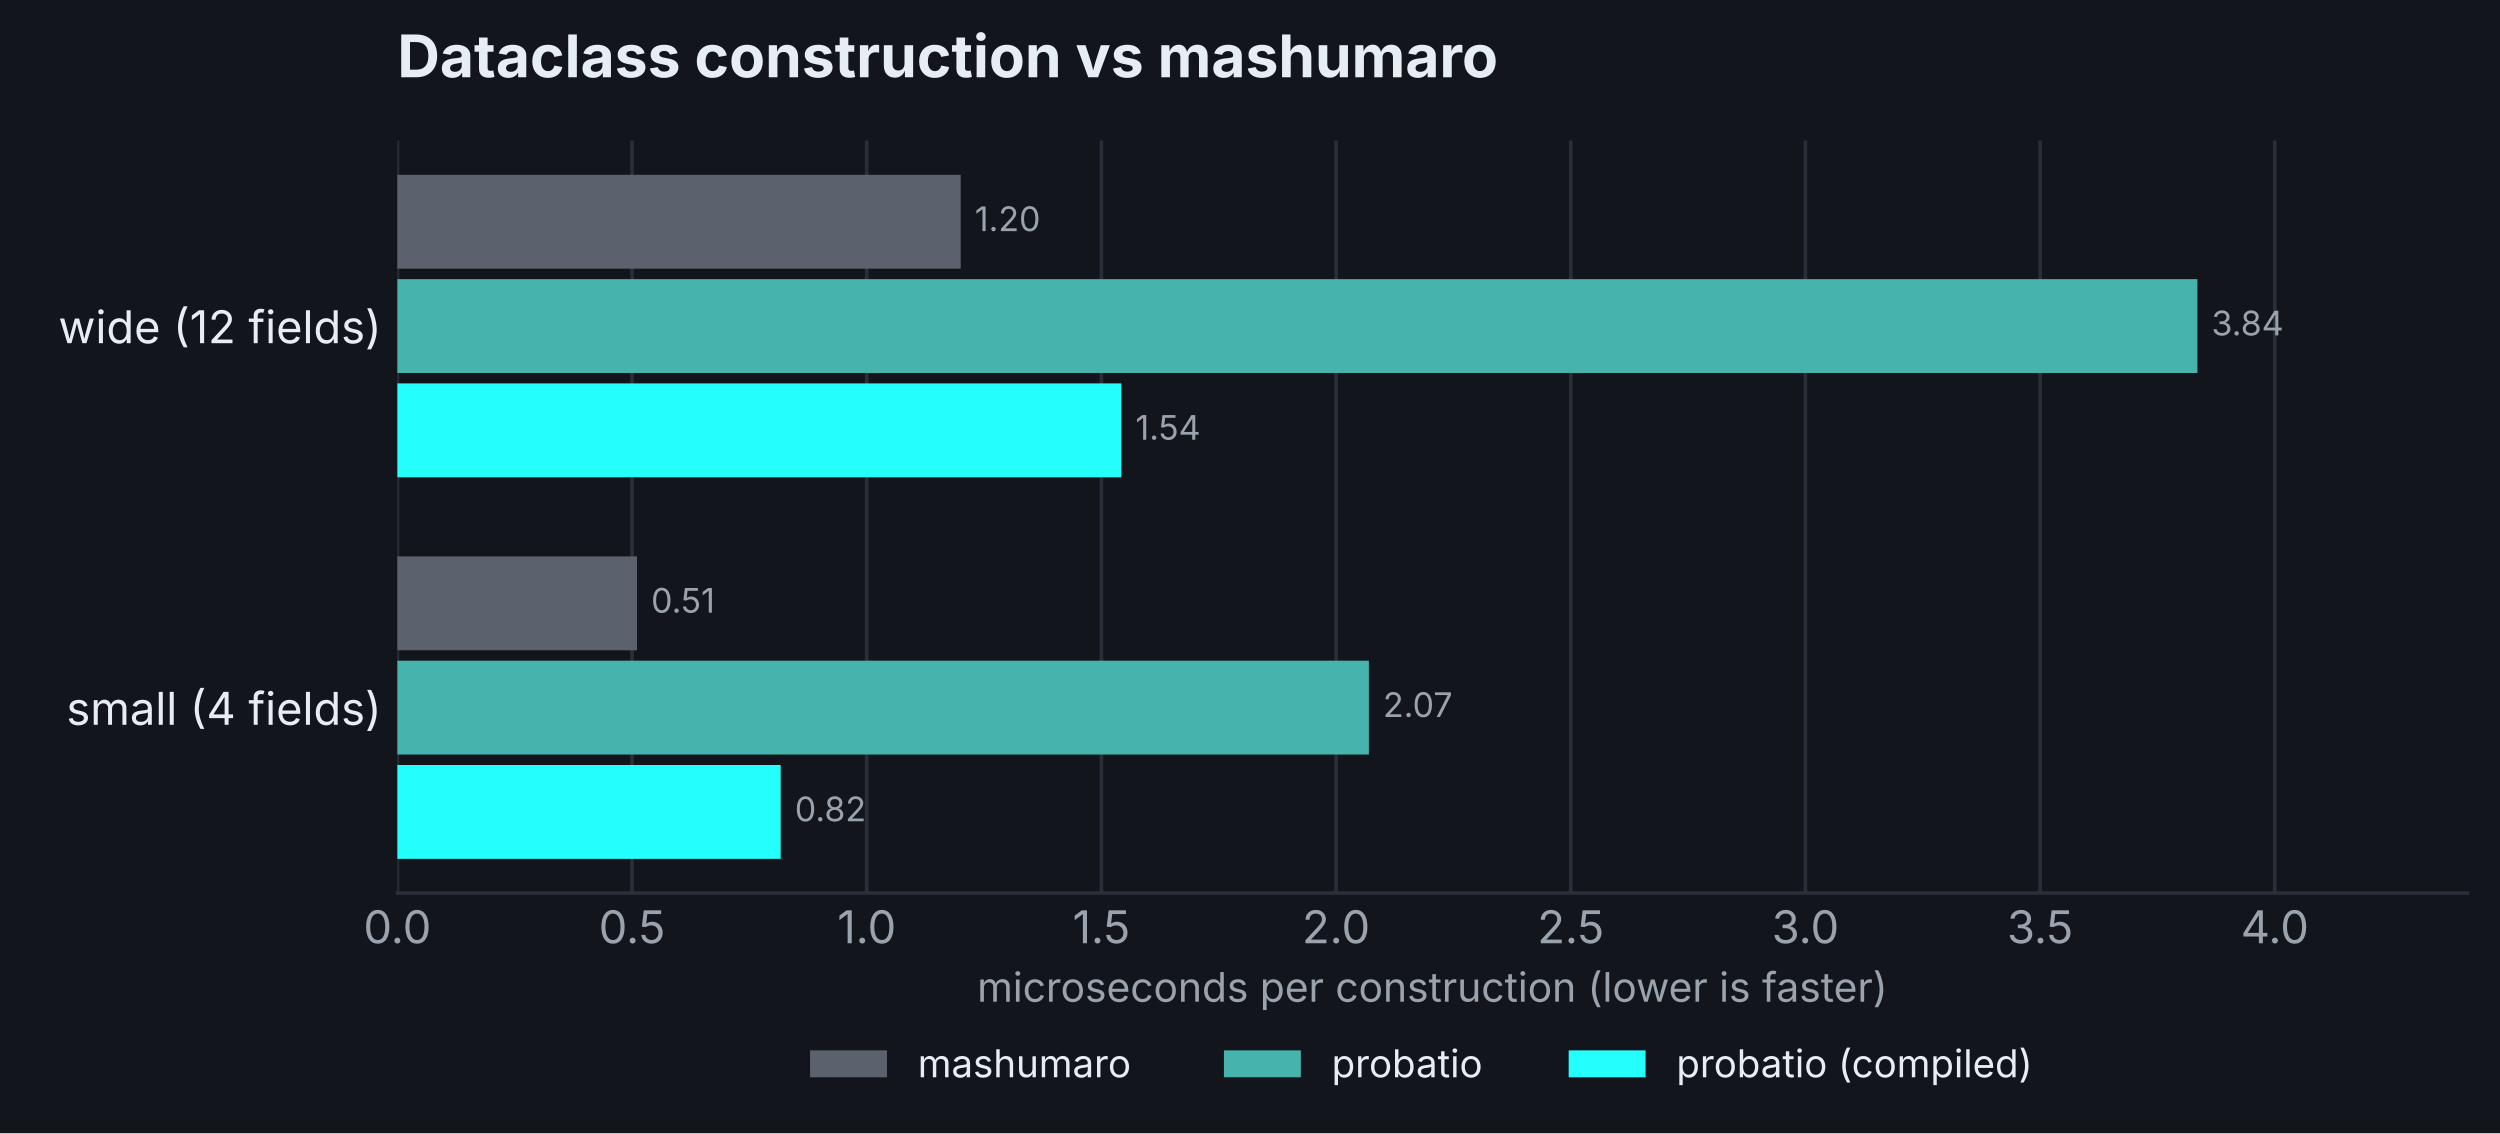
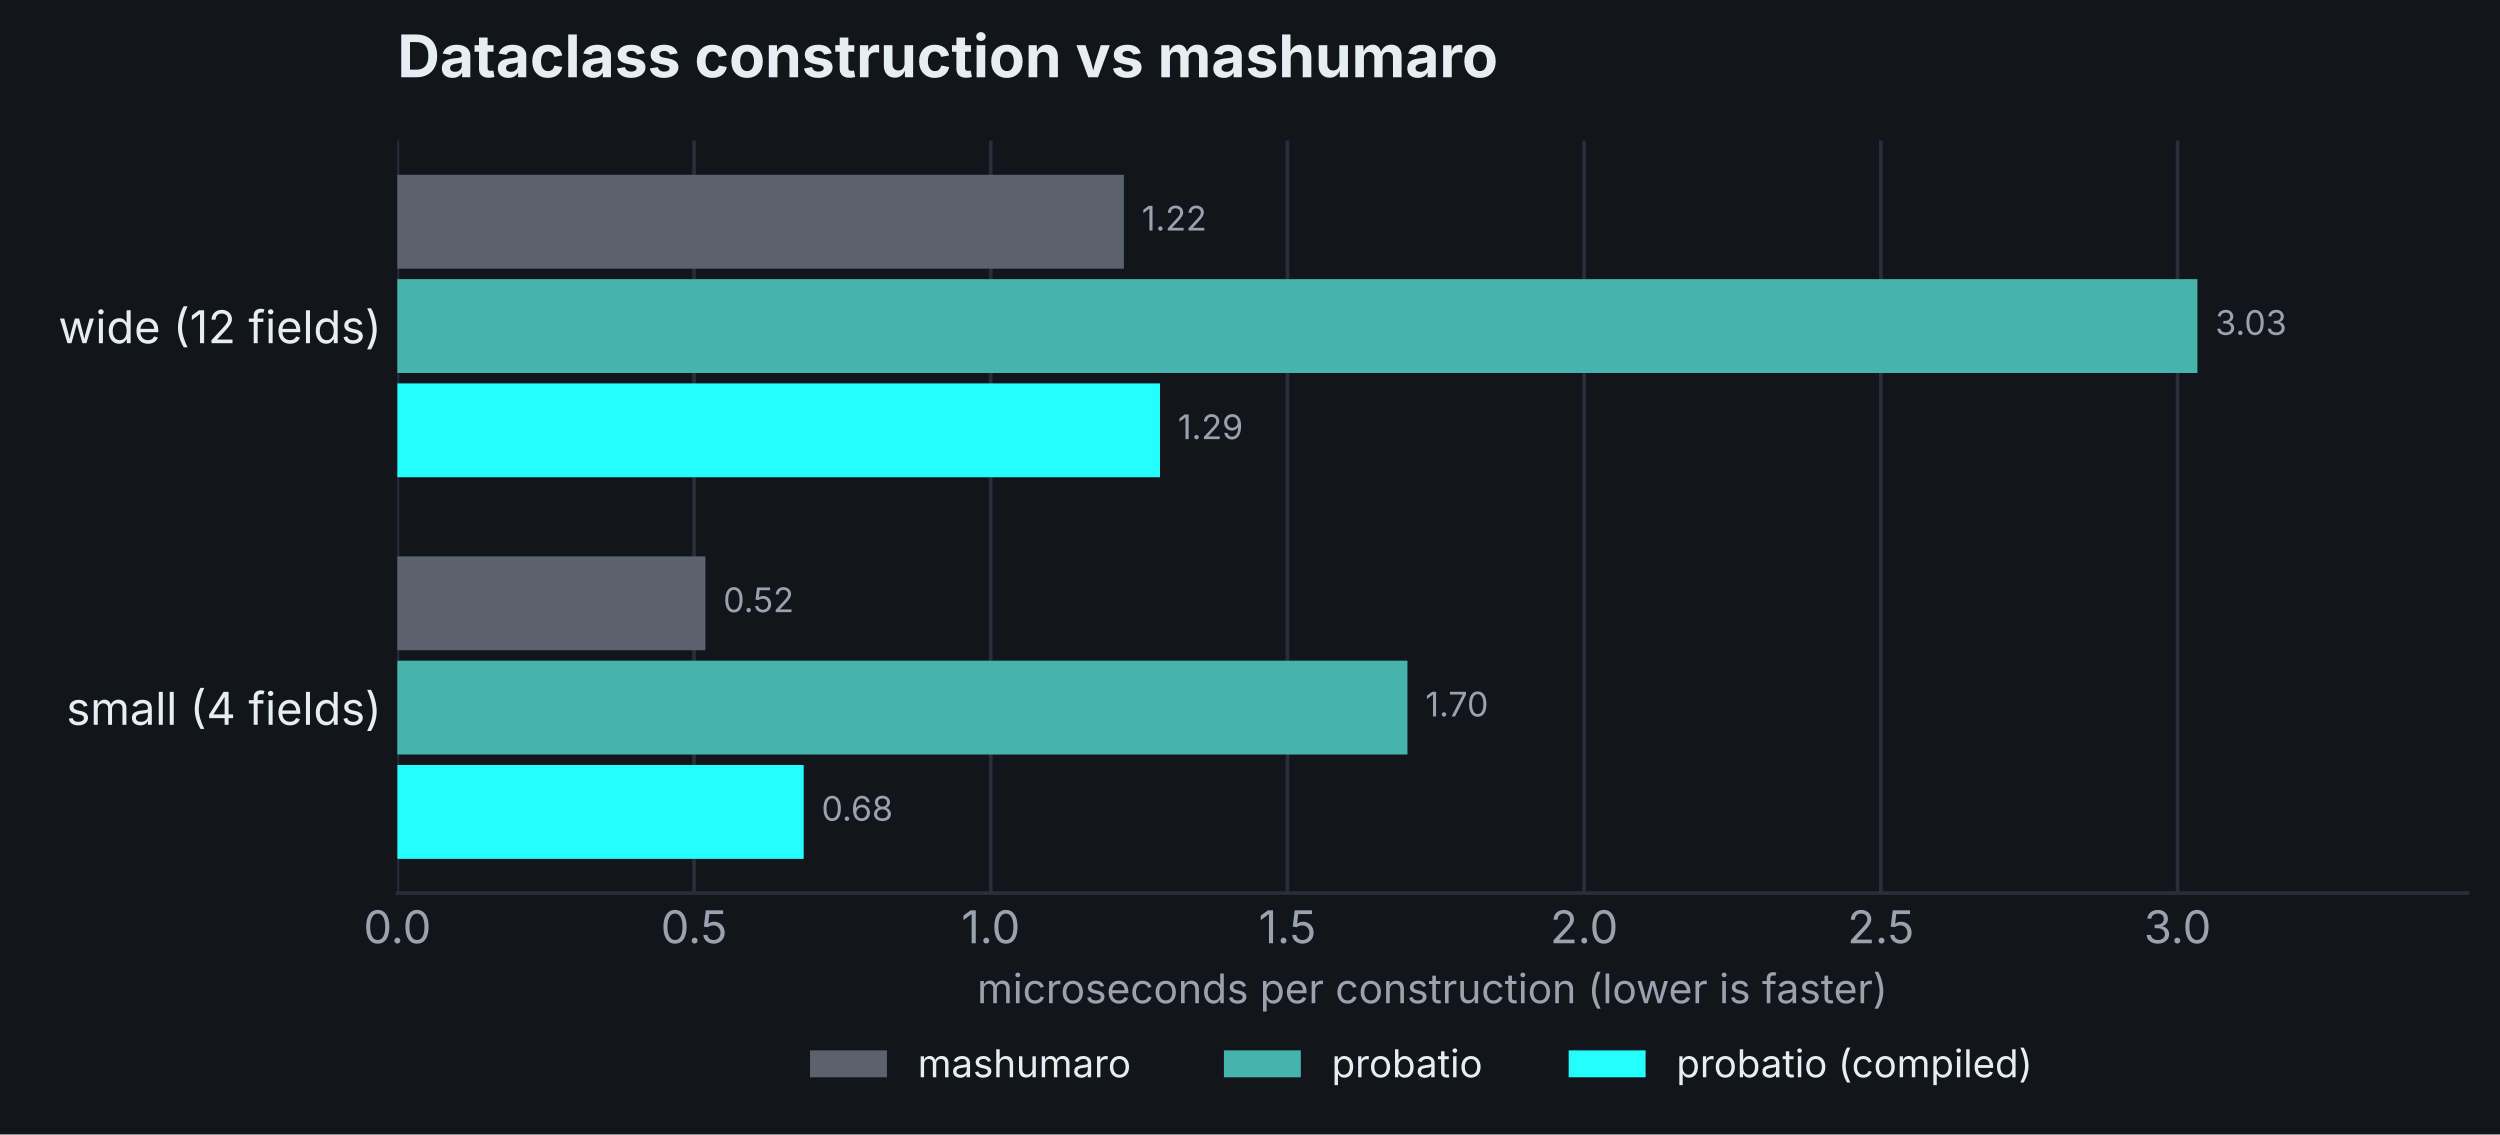
- <svg xmlns="http://www.w3.org/2000/svg" width="552.59pt" height="250.486pt" viewBox="0 0 552.59 250.486" version="1.1">
+ <svg xmlns="http://www.w3.org/2000/svg" width="552.59pt" height="250.76pt" viewBox="0 0 552.59 250.76" version="1.1">
  <defs>
    <style type="text/css">*{stroke-linejoin: round; stroke-linecap: butt}</style>
  </defs>
  <g id="figure_1">
    <g id="patch_1">
-       <path d="M 0 250.486 L 552.59 250.486 L 552.59 0 L 0 0 z " style="fill: #13151c" />
+       <path d="M 0 250.76 L 552.59 250.76 L 552.59 0 L 0 0 z " style="fill: #13151c" />
    </g>
    <g id="axes_1">
      <g id="patch_2">
        <path d="M 87.83 197.398 L 545.39 197.398 L 545.39 31.078 L 87.83 31.078 z " style="fill: #13151c" />
      </g>
      <g id="matplotlib.axis_1">
        <g id="xtick_1">
          <g id="line2d_1">
-             <path d="M 87.83 197.398 L 87.83 31.078 " clip-path="url(#pdc58dc1ede)" style="fill: none; stroke: #2a2e38; stroke-width: 0.8; stroke-linecap: square" />
+             <path d="M 87.83 197.398 L 87.83 31.078 " clip-path="url(#p217c54a882)" style="fill: none; stroke: #2a2e38; stroke-width: 0.8; stroke-linecap: square" />
          </g>
          <g id="line2d_2" />
          <g id="text_1">
-             <text style="font-size: 10px; font-family: 'Inter', 'Inter Variable', 'DejaVu Sans', sans-serif; text-anchor: middle; fill: #9aa3ad" x="87.83" y="208.496" transform="rotate(-0 87.82969 208.4964)">0.0</text>
+             <text style="font-size: 10px; font-family: 'Inter', 'Inter Variable', 'DejaVu Sans', sans-serif; text-anchor: middle; fill: #9aa3ad" x="87.83" y="208.496" transform="rotate(-0 87.82969 208.4956)">0.0</text>
          </g>
        </g>
        <g id="xtick_2">
          <g id="line2d_3">
-             <path d="M 139.702 197.398 L 139.702 31.078 " clip-path="url(#pdc58dc1ede)" style="fill: none; stroke: #2a2e38; stroke-width: 0.8; stroke-linecap: square" />
+             <path d="M 153.411 197.398 L 153.411 31.078 " clip-path="url(#p217c54a882)" style="fill: none; stroke: #2a2e38; stroke-width: 0.8; stroke-linecap: square" />
          </g>
          <g id="line2d_4" />
          <g id="text_2">
-             <text style="font-size: 10px; font-family: 'Inter', 'Inter Variable', 'DejaVu Sans', sans-serif; text-anchor: middle; fill: #9aa3ad" x="139.702" y="208.496" transform="rotate(-0 139.7021 208.4964)">0.5</text>
+             <text style="font-size: 10px; font-family: 'Inter', 'Inter Variable', 'DejaVu Sans', sans-serif; text-anchor: middle; fill: #9aa3ad" x="153.411" y="208.496" transform="rotate(-0 153.4106 208.4956)">0.5</text>
          </g>
        </g>
        <g id="xtick_3">
          <g id="line2d_5">
-             <path d="M 191.575 197.398 L 191.575 31.078 " clip-path="url(#pdc58dc1ede)" style="fill: none; stroke: #2a2e38; stroke-width: 0.8; stroke-linecap: square" />
+             <path d="M 218.992 197.398 L 218.992 31.078 " clip-path="url(#p217c54a882)" style="fill: none; stroke: #2a2e38; stroke-width: 0.8; stroke-linecap: square" />
          </g>
          <g id="line2d_6" />
          <g id="text_3">
-             <text style="font-size: 10px; font-family: 'Inter', 'Inter Variable', 'DejaVu Sans', sans-serif; text-anchor: middle; fill: #9aa3ad" x="191.575" y="208.496" transform="rotate(-0 191.5746 208.4964)">1.0</text>
+             <text style="font-size: 10px; font-family: 'Inter', 'Inter Variable', 'DejaVu Sans', sans-serif; text-anchor: middle; fill: #9aa3ad" x="218.992" y="208.496" transform="rotate(-0 218.9916 208.4956)">1.0</text>
          </g>
        </g>
        <g id="xtick_4">
          <g id="line2d_7">
-             <path d="M 243.447 197.398 L 243.447 31.078 " clip-path="url(#pdc58dc1ede)" style="fill: none; stroke: #2a2e38; stroke-width: 0.8; stroke-linecap: square" />
+             <path d="M 284.573 197.398 L 284.573 31.078 " clip-path="url(#p217c54a882)" style="fill: none; stroke: #2a2e38; stroke-width: 0.8; stroke-linecap: square" />
          </g>
          <g id="line2d_8" />
          <g id="text_4">
-             <text style="font-size: 10px; font-family: 'Inter', 'Inter Variable', 'DejaVu Sans', sans-serif; text-anchor: middle; fill: #9aa3ad" x="243.447" y="208.496" transform="rotate(-0 243.447 208.4964)">1.5</text>
+             <text style="font-size: 10px; font-family: 'Inter', 'Inter Variable', 'DejaVu Sans', sans-serif; text-anchor: middle; fill: #9aa3ad" x="284.573" y="208.496" transform="rotate(-0 284.5726 208.4956)">1.5</text>
          </g>
        </g>
        <g id="xtick_5">
          <g id="line2d_9">
-             <path d="M 295.319 197.398 L 295.319 31.078 " clip-path="url(#pdc58dc1ede)" style="fill: none; stroke: #2a2e38; stroke-width: 0.8; stroke-linecap: square" />
+             <path d="M 350.154 197.398 L 350.154 31.078 " clip-path="url(#p217c54a882)" style="fill: none; stroke: #2a2e38; stroke-width: 0.8; stroke-linecap: square" />
          </g>
          <g id="line2d_10" />
          <g id="text_5">
-             <text style="font-size: 10px; font-family: 'Inter', 'Inter Variable', 'DejaVu Sans', sans-serif; text-anchor: middle; fill: #9aa3ad" x="295.319" y="208.496" transform="rotate(-0 295.3194 208.4964)">2.0</text>
+             <text style="font-size: 10px; font-family: 'Inter', 'Inter Variable', 'DejaVu Sans', sans-serif; text-anchor: middle; fill: #9aa3ad" x="350.154" y="208.496" transform="rotate(-0 350.1535 208.4956)">2.0</text>
          </g>
        </g>
        <g id="xtick_6">
          <g id="line2d_11">
-             <path d="M 347.192 197.398 L 347.192 31.078 " clip-path="url(#pdc58dc1ede)" style="fill: none; stroke: #2a2e38; stroke-width: 0.8; stroke-linecap: square" />
+             <path d="M 415.734 197.398 L 415.734 31.078 " clip-path="url(#p217c54a882)" style="fill: none; stroke: #2a2e38; stroke-width: 0.8; stroke-linecap: square" />
          </g>
          <g id="line2d_12" />
          <g id="text_6">
-             <text style="font-size: 10px; font-family: 'Inter', 'Inter Variable', 'DejaVu Sans', sans-serif; text-anchor: middle; fill: #9aa3ad" x="347.192" y="208.496" transform="rotate(-0 347.1919 208.4964)">2.5</text>
+             <text style="font-size: 10px; font-family: 'Inter', 'Inter Variable', 'DejaVu Sans', sans-serif; text-anchor: middle; fill: #9aa3ad" x="415.734" y="208.496" transform="rotate(-0 415.7345 208.4956)">2.5</text>
          </g>
        </g>
        <g id="xtick_7">
          <g id="line2d_13">
-             <path d="M 399.064 197.398 L 399.064 31.078 " clip-path="url(#pdc58dc1ede)" style="fill: none; stroke: #2a2e38; stroke-width: 0.8; stroke-linecap: square" />
+             <path d="M 481.315 197.398 L 481.315 31.078 " clip-path="url(#p217c54a882)" style="fill: none; stroke: #2a2e38; stroke-width: 0.8; stroke-linecap: square" />
          </g>
          <g id="line2d_14" />
          <g id="text_7">
-             <text style="font-size: 10px; font-family: 'Inter', 'Inter Variable', 'DejaVu Sans', sans-serif; text-anchor: middle; fill: #9aa3ad" x="399.064" y="208.496" transform="rotate(-0 399.0643 208.4964)">3.0</text>
+             <text style="font-size: 10px; font-family: 'Inter', 'Inter Variable', 'DejaVu Sans', sans-serif; text-anchor: middle; fill: #9aa3ad" x="481.315" y="208.496" transform="rotate(-0 481.3155 208.4956)">3.0</text>
          </g>
        </g>
-         <g id="xtick_8">
-           <g id="line2d_15">
-             <path d="M 450.937 197.398 L 450.937 31.078 " clip-path="url(#pdc58dc1ede)" style="fill: none; stroke: #2a2e38; stroke-width: 0.8; stroke-linecap: square" />
-           </g>
-           <g id="line2d_16" />
-           <g id="text_8">
-             <text style="font-size: 10px; font-family: 'Inter', 'Inter Variable', 'DejaVu Sans', sans-serif; text-anchor: middle; fill: #9aa3ad" x="450.937" y="208.496" transform="rotate(-0 450.9367 208.4964)">3.5</text>
-           </g>
-         </g>
-         <g id="xtick_9">
-           <g id="line2d_17">
-             <path d="M 502.809 197.398 L 502.809 31.078 " clip-path="url(#pdc58dc1ede)" style="fill: none; stroke: #2a2e38; stroke-width: 0.8; stroke-linecap: square" />
-           </g>
-           <g id="line2d_18" />
-           <g id="text_9">
-             <text style="font-size: 10px; font-family: 'Inter', 'Inter Variable', 'DejaVu Sans', sans-serif; text-anchor: middle; fill: #9aa3ad" x="502.809" y="208.496" transform="rotate(-0 502.8092 208.4964)">4.0</text>
-           </g>
-         </g>
-         <g id="text_10">
-           <text style="font-size: 9px; font-family: 'Inter', 'Inter Variable', 'DejaVu Sans', sans-serif; text-anchor: middle; fill: #9aa3ad" x="316.61" y="221.415" transform="rotate(-0 316.6097 221.4147)">microseconds per construction (lower is faster)</text>
+         <g id="text_8">
+           <text style="font-size: 9px; font-family: 'Inter', 'Inter Variable', 'DejaVu Sans', sans-serif; text-anchor: middle; fill: #9aa3ad" x="316.61" y="221.737" transform="rotate(-0 316.6097 221.7366)">microseconds per construction (lower is faster)</text>
        </g>
      </g>
      <g id="matplotlib.axis_2">
        <g id="ytick_1">
-           <g id="line2d_19" />
-           <g id="text_11">
+           <g id="line2d_15" />
+           <g id="text_9">
            <text style="font-size: 10px; font-family: 'Inter', 'Inter Variable', 'DejaVu Sans', sans-serif; text-anchor: end; fill: #e6edf3" x="84.33" y="160.209" transform="rotate(-0 84.32969 160.209)">small (4 fields)</text>
          </g>
        </g>
        <g id="ytick_2">
-           <g id="line2d_20" />
-           <g id="text_12">
+           <g id="line2d_16" />
+           <g id="text_10">
            <text style="font-size: 10px; font-family: 'Inter', 'Inter Variable', 'DejaVu Sans', sans-serif; text-anchor: end; fill: #e6edf3" x="84.33" y="75.865" transform="rotate(-0 84.32969 75.86538)">wide (12 fields)</text>
          </g>
        </g>
      </g>
      <g id="patch_3">
        <path d="M 87.83 197.398 L 545.39 197.398 " style="fill: none; stroke: #2a2e38; stroke-width: 0.8; stroke-linejoin: miter; stroke-linecap: square" />
      </g>
      <g id="patch_4">
-         <path d="M 87.83 143.73 L 140.8 143.73 L 140.8 122.982 L 87.83 122.982 z " clip-path="url(#pdc58dc1ede)" style="fill: #5b626d" />
+         <path d="M 87.83 143.73 L 155.921 143.73 L 155.921 122.982 L 87.83 122.982 z " clip-path="url(#p217c54a882)" style="fill: #5b626d" />
      </g>
      <g id="patch_5">
-         <path d="M 87.83 59.386 L 212.347 59.386 L 212.347 38.638 L 87.83 38.638 z " clip-path="url(#pdc58dc1ede)" style="fill: #5b626d" />
+         <path d="M 87.83 59.386 L 248.42 59.386 L 248.42 38.638 L 87.83 38.638 z " clip-path="url(#p217c54a882)" style="fill: #5b626d" />
      </g>
      <g id="patch_6">
-         <path d="M 87.83 166.784 L 302.575 166.784 L 302.575 146.036 L 87.83 146.036 z " clip-path="url(#pdc58dc1ede)" style="fill: #46b3ac" />
+         <path d="M 87.83 166.784 L 311.099 166.784 L 311.099 146.036 L 87.83 146.036 z " clip-path="url(#p217c54a882)" style="fill: #46b3ac" />
      </g>
      <g id="patch_7">
-         <path d="M 87.83 82.44 L 485.708 82.44 L 485.708 61.692 L 87.83 61.692 z " clip-path="url(#pdc58dc1ede)" style="fill: #46b3ac" />
+         <path d="M 87.83 82.44 L 485.708 82.44 L 485.708 61.692 L 87.83 61.692 z " clip-path="url(#p217c54a882)" style="fill: #46b3ac" />
      </g>
      <g id="patch_8">
-         <path d="M 87.83 189.838 L 172.562 189.838 L 172.562 169.089 L 87.83 169.089 z " clip-path="url(#pdc58dc1ede)" style="fill: #24fefd" />
+         <path d="M 87.83 189.838 L 177.641 189.838 L 177.641 169.089 L 87.83 169.089 z " clip-path="url(#p217c54a882)" style="fill: #24fefd" />
      </g>
      <g id="patch_9">
-         <path d="M 87.83 105.494 L 247.857 105.494 L 247.857 84.746 L 87.83 84.746 z " clip-path="url(#pdc58dc1ede)" style="fill: #24fefd" />
+         <path d="M 87.83 105.494 L 256.399 105.494 L 256.399 84.746 L 87.83 84.746 z " clip-path="url(#p217c54a882)" style="fill: #24fefd" />
+       </g>
+       <g id="text_11">
+         <text style="font-size: 7.5px; font-family: 'Inter', 'Inter Variable', 'DejaVu Sans', sans-serif; text-anchor: start; fill: #9aa3ad" x="159.856" y="135.304" transform="rotate(-0 159.8555 135.3041)">0.52</text>
+       </g>
+       <g id="text_12">
+         <text style="font-size: 7.5px; font-family: 'Inter', 'Inter Variable', 'DejaVu Sans', sans-serif; text-anchor: start; fill: #9aa3ad" x="252.355" y="50.96" transform="rotate(-0 252.3553 50.96048)">1.22</text>
      </g>
      <g id="text_13">
-         <text style="font-size: 7.5px; font-family: 'Inter', 'Inter Variable', 'DejaVu Sans', sans-serif; text-anchor: start; fill: #9aa3ad" x="143.913" y="135.425" transform="rotate(-0 143.9126 135.4254)">0.51</text>
+         <text style="font-size: 7.5px; font-family: 'Inter', 'Inter Variable', 'DejaVu Sans', sans-serif; text-anchor: start; fill: #9aa3ad" x="315.034" y="158.358" transform="rotate(-0 315.0341 158.358)">1.70</text>
      </g>
      <g id="text_14">
-         <text style="font-size: 7.5px; font-family: 'Inter', 'Inter Variable', 'DejaVu Sans', sans-serif; text-anchor: start; fill: #9aa3ad" x="215.459" y="51.082" transform="rotate(-0 215.4592 51.08177)">1.20</text>
+         <text style="font-size: 7.5px; font-family: 'Inter', 'Inter Variable', 'DejaVu Sans', sans-serif; text-anchor: start; fill: #9aa3ad" x="489.643" y="74.014" transform="rotate(-0 489.6428 74.0144)">3.03</text>
      </g>
      <g id="text_15">
-         <text style="font-size: 7.5px; font-family: 'Inter', 'Inter Variable', 'DejaVu Sans', sans-serif; text-anchor: start; fill: #9aa3ad" x="305.688" y="158.479" transform="rotate(-0 305.6878 158.4793)">2.07</text>
+         <text style="font-size: 7.5px; font-family: 'Inter', 'Inter Variable', 'DejaVu Sans', sans-serif; text-anchor: start; fill: #9aa3ad" x="181.575" y="181.412" transform="rotate(-0 181.5755 181.4119)">0.68</text>
      </g>
      <g id="text_16">
-         <text style="font-size: 7.5px; font-family: 'Inter', 'Inter Variable', 'DejaVu Sans', sans-serif; text-anchor: start; fill: #9aa3ad" x="488.82" y="74.136" transform="rotate(-0 488.8203 74.13569)">3.84</text>
+         <text style="font-size: 7.5px; font-family: 'Inter', 'Inter Variable', 'DejaVu Sans', sans-serif; text-anchor: start; fill: #9aa3ad" x="260.334" y="97.068" transform="rotate(-0 260.3336 97.06832)">1.29</text>
      </g>
      <g id="text_17">
-         <text style="font-size: 7.5px; font-family: 'Inter', 'Inter Variable', 'DejaVu Sans', sans-serif; text-anchor: start; fill: #9aa3ad" x="175.675" y="181.533" transform="rotate(-0 175.6748 181.5332)">0.82</text>
-       </g>
-       <g id="text_18">
-         <text style="font-size: 7.5px; font-family: 'Inter', 'Inter Variable', 'DejaVu Sans', sans-serif; text-anchor: start; fill: #9aa3ad" x="250.969" y="97.19" transform="rotate(-0 250.9695 97.18961)">1.54</text>
-       </g>
-       <g id="text_19">
        <text style="font-weight: 700; font-size: 13px; font-family: 'Inter', 'Inter Variable', 'DejaVu Sans', sans-serif; text-anchor: start; fill: #e6edf3" x="87.83" y="17.078" transform="rotate(-0 87.82969 17.07797)">Dataclass construction vs mashumaro</text>
      </g>
      <g id="legend_1">
        <g id="patch_10">
-           <path d="M 179.052 238.118 L 196.052 238.118 L 196.052 232.168 L 179.052 232.168 z " style="fill: #5b626d" />
+           <path d="M 179.046 238.118 L 196.046 238.118 L 196.046 232.168 L 179.046 232.168 z " style="fill: #5b626d" />
+         </g>
+         <g id="text_18">
+           <text style="font-size: 8.5px; font-family: 'Inter', 'Inter Variable', 'DejaVu Sans', sans-serif; text-anchor: start; fill: #e6edf3" x="202.846" y="238.118" transform="rotate(-0 202.8458 238.1178)">mashumaro</text>
+         </g>
+         <g id="patch_11">
+           <path d="M 270.532 238.118 L 287.532 238.118 L 287.532 232.168 L 270.532 232.168 z " style="fill: #46b3ac" />
+         </g>
+         <g id="text_19">
+           <text style="font-size: 8.5px; font-family: 'Inter', 'Inter Variable', 'DejaVu Sans', sans-serif; text-anchor: start; fill: #e6edf3" x="294.332" y="238.118" transform="rotate(-0 294.3324 238.1178)">probatio</text>
+         </g>
+         <g id="patch_12">
+           <path d="M 346.736 238.118 L 363.736 238.118 L 363.736 232.168 L 346.736 232.168 z " style="fill: #24fefd" />
        </g>
        <g id="text_20">
-           <text style="font-size: 8.5px; font-family: 'Inter', 'Inter Variable', 'DejaVu Sans', sans-serif; text-anchor: start; fill: #e6edf3" x="202.852" y="238.118" transform="rotate(-0 202.8518 238.1178)">mashumaro</text>
-         </g>
-         <g id="patch_11">
-           <path d="M 270.534 238.118 L 287.534 238.118 L 287.534 232.168 L 270.534 232.168 z " style="fill: #46b3ac" />
-         </g>
-         <g id="text_21">
-           <text style="font-size: 8.5px; font-family: 'Inter', 'Inter Variable', 'DejaVu Sans', sans-serif; text-anchor: start; fill: #e6edf3" x="294.334" y="238.118" transform="rotate(-0 294.3344 238.1178)">probatio</text>
-         </g>
-         <g id="patch_12">
-           <path d="M 346.734 238.118 L 363.734 238.118 L 363.734 232.168 L 346.734 232.168 z " style="fill: #24fefd" />
-         </g>
-         <g id="text_22">
-           <text style="font-size: 8.5px; font-family: 'Inter', 'Inter Variable', 'DejaVu Sans', sans-serif; text-anchor: start; fill: #e6edf3" x="370.534" y="238.118" transform="rotate(-0 370.5342 238.1178)">probatio (compiled)</text>
+           <text style="font-size: 8.5px; font-family: 'Inter', 'Inter Variable', 'DejaVu Sans', sans-serif; text-anchor: start; fill: #e6edf3" x="370.536" y="238.118" transform="rotate(-0 370.5362 238.1178)">probatio (compiled)</text>
        </g>
      </g>
    </g>
  </g>
  <defs>
-     <clipPath id="pdc58dc1ede">
+     <clipPath id="p217c54a882">
      <rect x="87.83" y="31.078" width="457.56" height="166.32" />
    </clipPath>
  </defs>
</svg>
